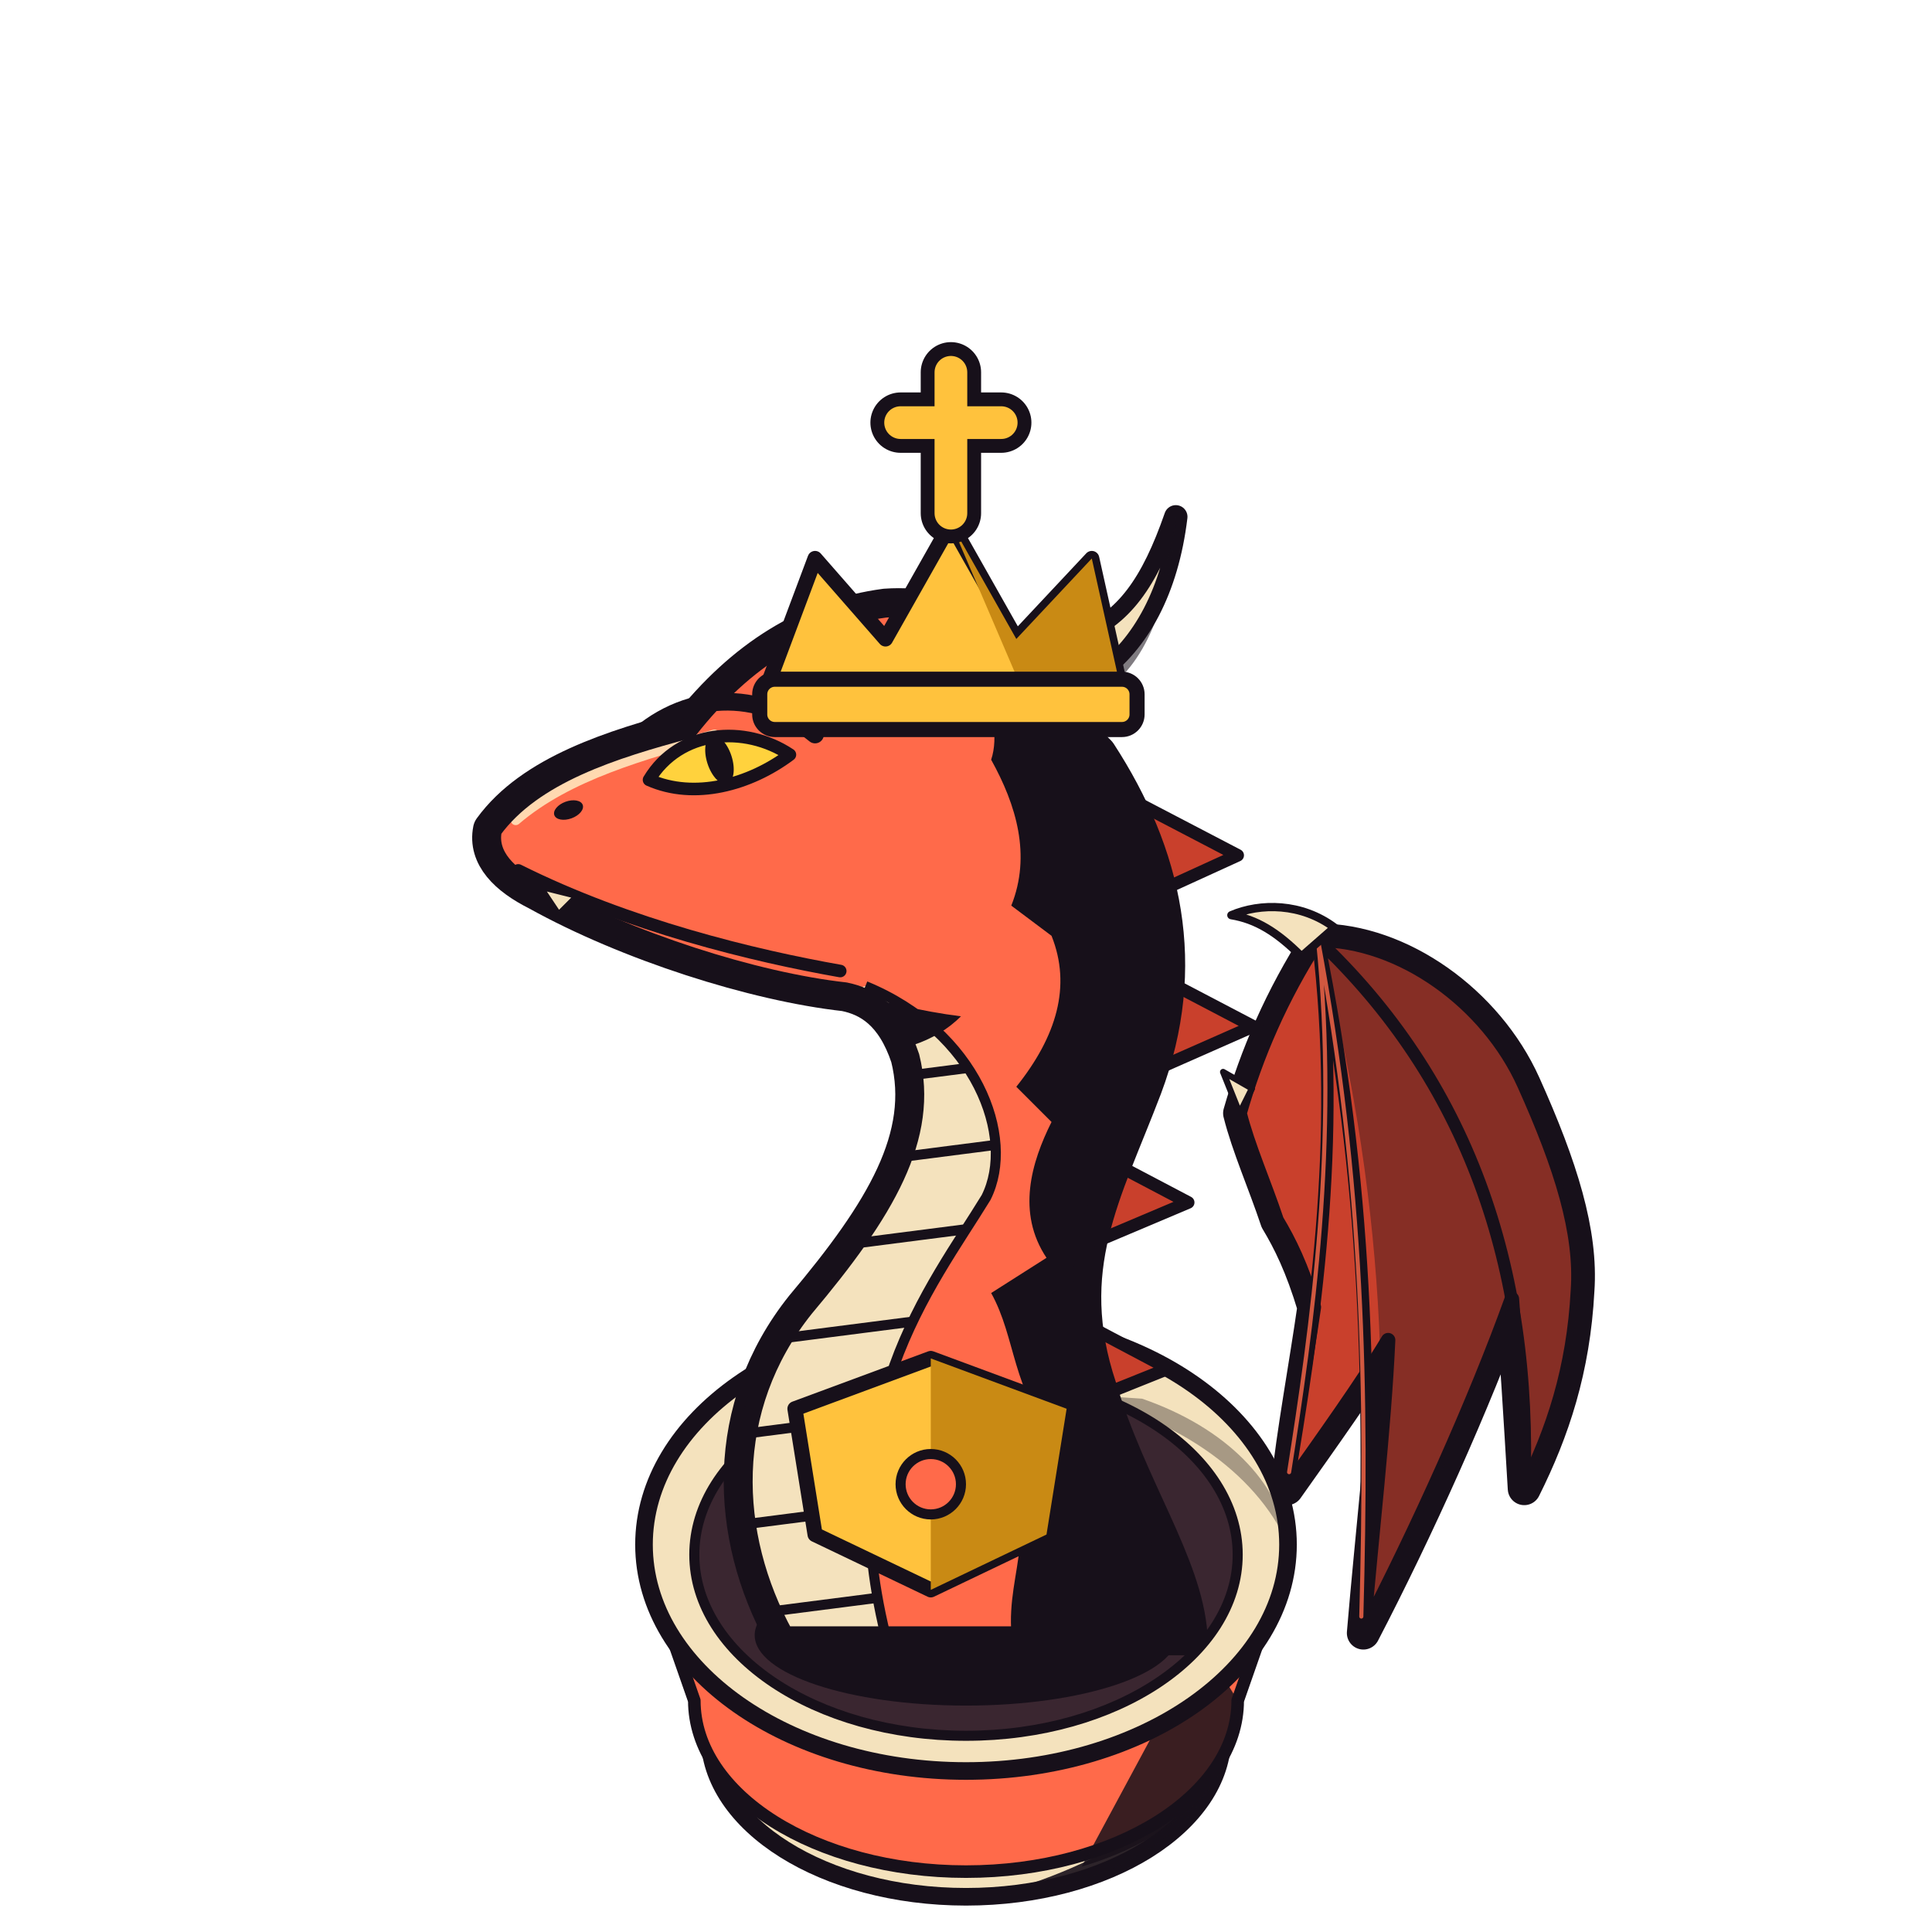
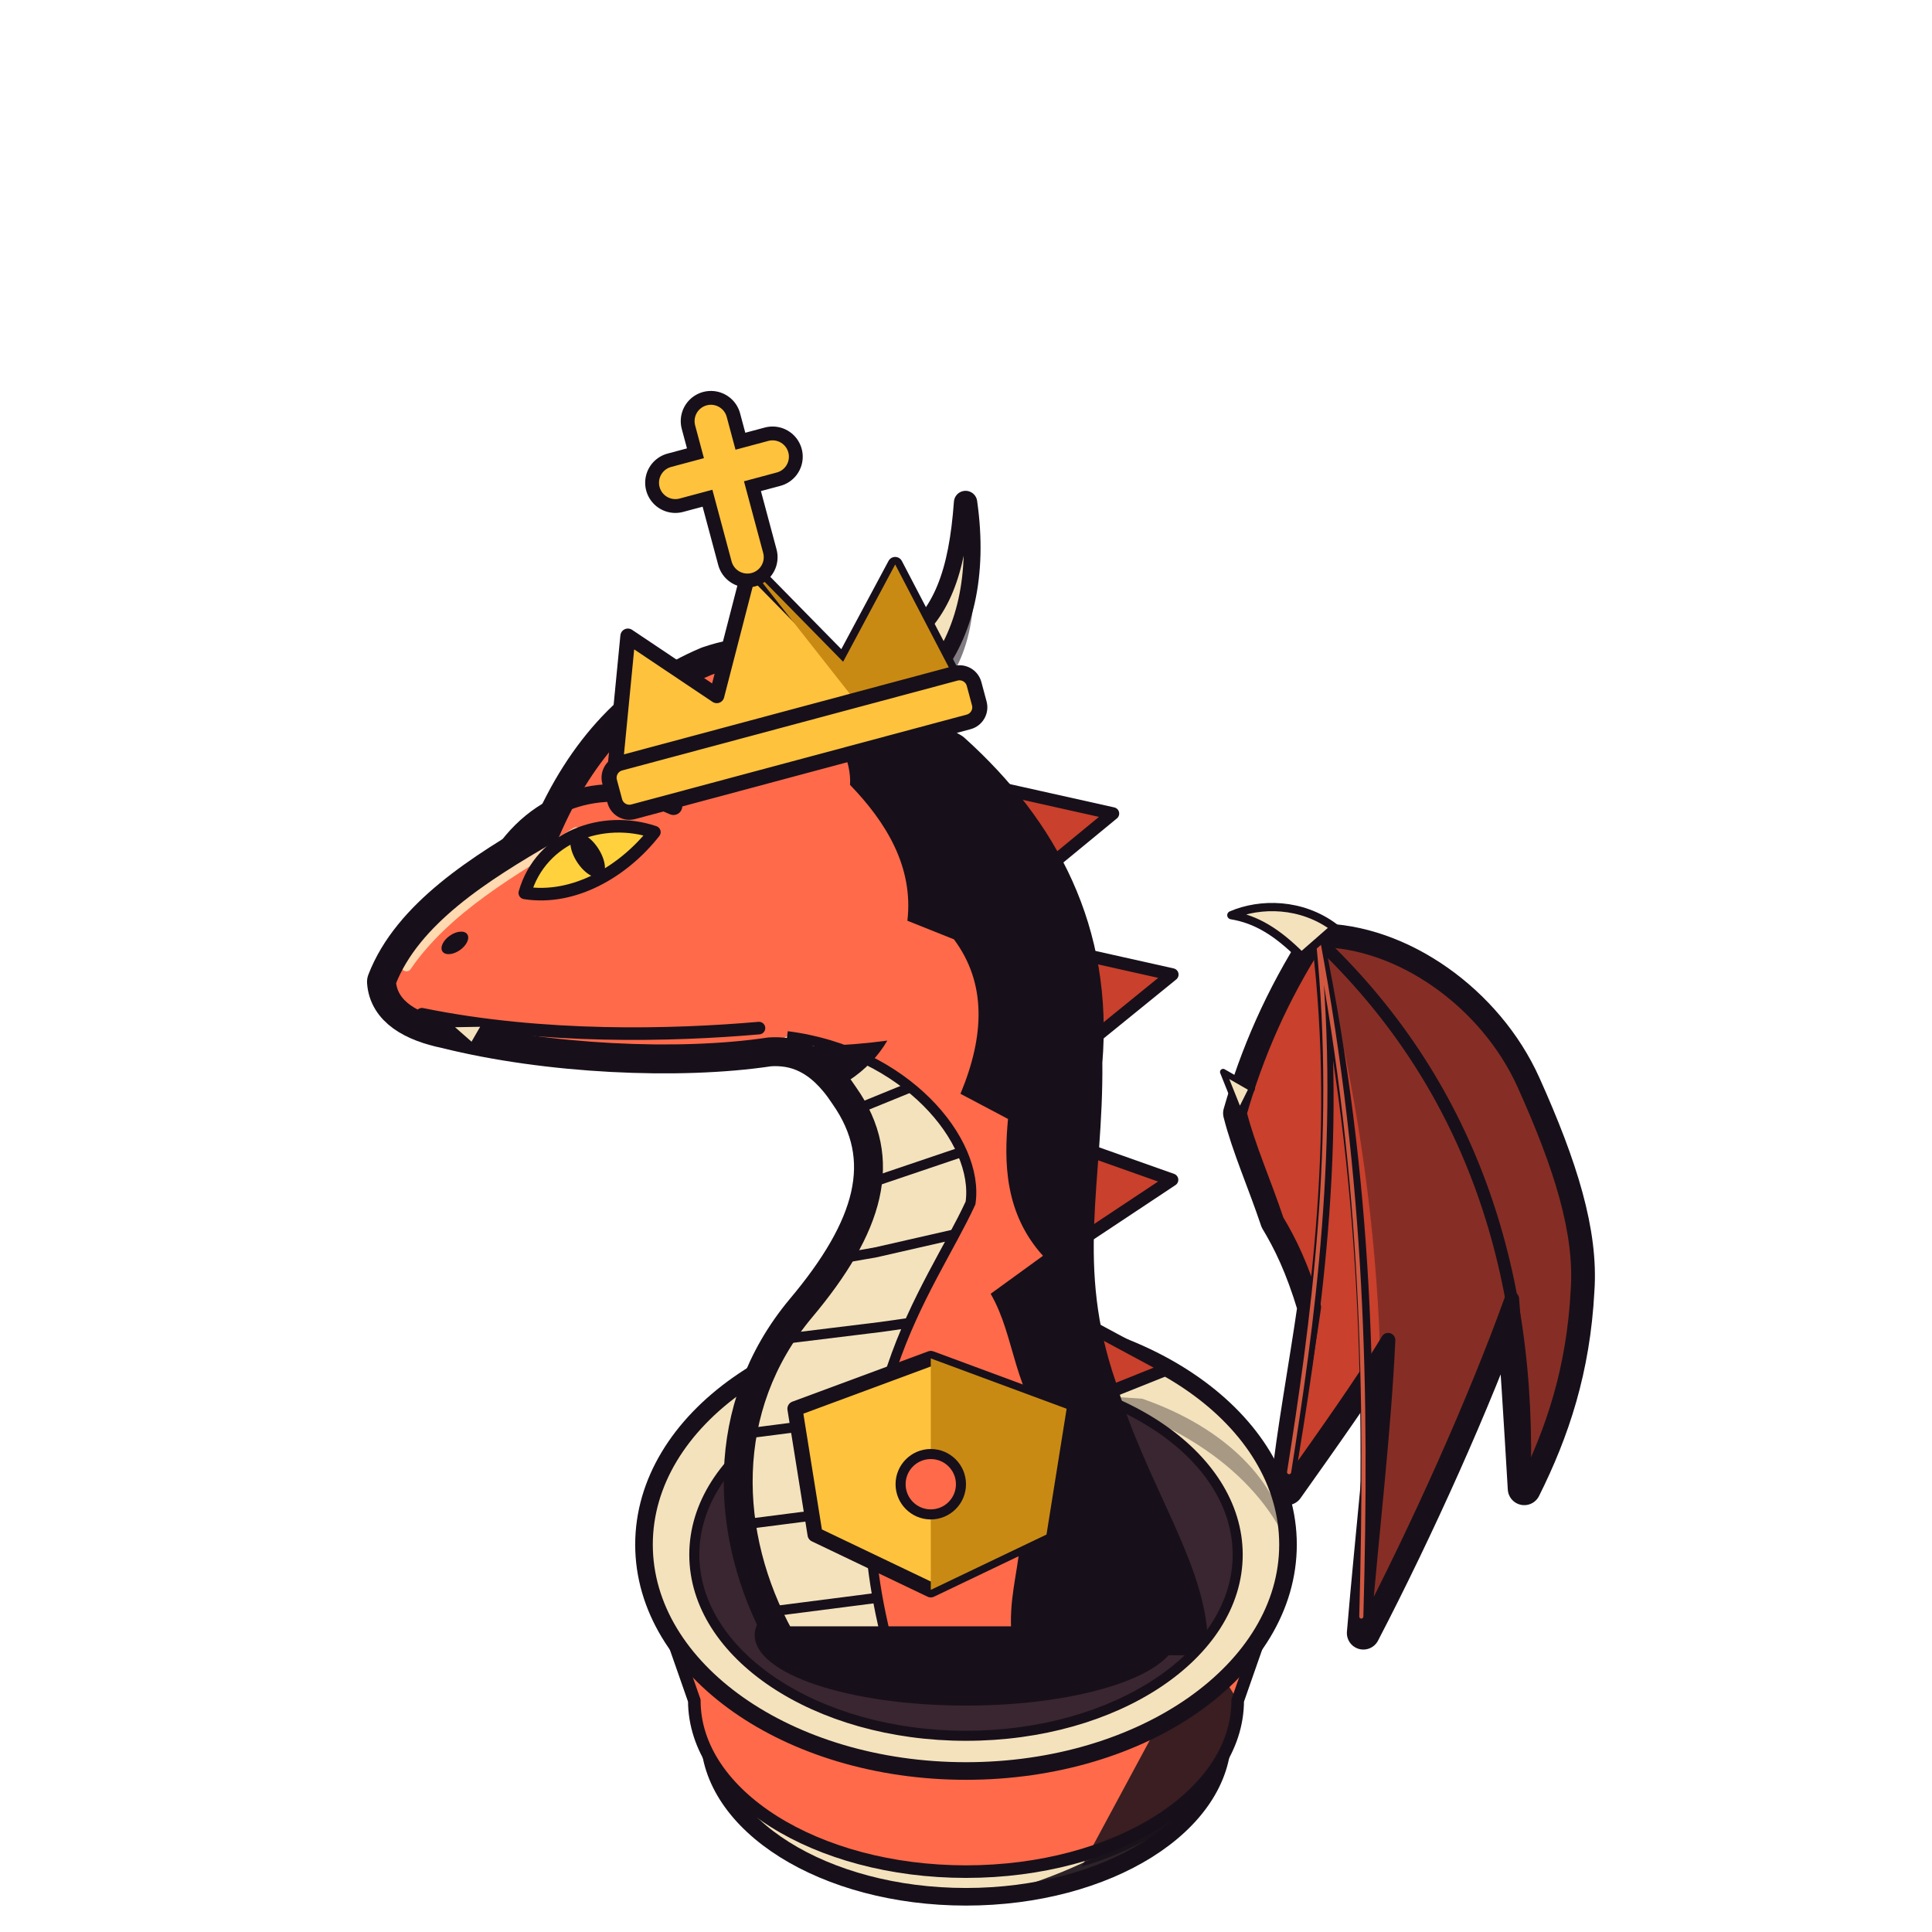
<svg xmlns="http://www.w3.org/2000/svg" viewBox="0 0 768 768" width="768" height="768">
  <path d="M256,614 L282,690 A102,64 0 0 0 486,690 L512,614 Z" fill="#f4e2bd" stroke="#17101a" stroke-width="7" stroke-linejoin="round" />
  <path d="M498,614 L486,690 A102,64 0 0 1 392,754 C440,742 478,716 486,690 Z" fill="#17101a" opacity=".9" />
  <path d="M262,636 L276,676 A108,68 0 0 0 492,676 L506,636 A128,90 0 0 1 262,636 Z" fill="#ff6a4a" stroke="#17101a" stroke-width="5" stroke-linejoin="round" />
  <path d="M470,640 L492,676 A108,68 0 0 1 430,742 L458,690 Z" fill="#17101a" opacity=".85" />
  <ellipse cx="384" cy="614" rx="128" ry="90" fill="#f4e2bd" stroke="#17101a" stroke-width="7" />
  <ellipse cx="384" cy="618" rx="108" ry="72" fill="#3a2630" stroke="#17101a" stroke-width="4" />
  <path d="M424,554 A128,90 0 0 1 512,614 A108,72 0 0 0 454,556 Z" fill="#17101a" opacity=".35" />
  <ellipse cx="384" cy="650" rx="84" ry="28" fill="#17101a" />
  <g transform="translate(478 618) scale(0.82) translate(-452 -560)">
    <path d="M508,262 C548,262 590,292 608,332 C626,372 636,404 634,432 C632,470 622,500 608,528 C606,494 604,462 602,436 C584,486 556,548 530,598 C534,550 540,500 542,456 C530,476 510,504 493,528 C496,500 502,468 506,440 C500,420 494,408 488,398 C482,380 474,362 470,346 C478,318 490,290 508,262 Z" fill="none" stroke="#17101a" stroke-width="16" stroke-linejoin="round" />
    <path d="M508,262 C548,262 590,292 608,332 C626,372 636,404 634,432 C632,470 622,500 608,528 C606,494 604,462 602,436 C584,486 556,548 530,598 C534,550 540,500 542,456 C530,476 510,504 493,528 C496,500 502,468 506,440 C500,420 494,408 488,398 C482,380 474,362 470,346 C478,318 490,290 508,262 Z" fill="#c9402c" stroke="#17101a" stroke-width="7" stroke-linejoin="round" />
    <path d="M508,262 C548,262 590,292 608,332 C626,372 636,404 634,432 C632,470 622,500 608,528 C606,494 604,462 602,436 C584,486 556,548 530,598 C546,500 540,380 508,262 Z" fill="#17101a" opacity=".38" />
    <path d="M508,262 C532,380 534,480 530,598 M508,262 C520,360 506,450 493,528 M508,262 C580,330 612,420 608,528" fill="none" stroke="#17101a" stroke-width="6" stroke-linecap="round" />
    <path d="M508,262 C530,380 532,480 529,590 M508,262 C518,360 505,450 494,520" fill="none" stroke="#ff6a4a" stroke-width="2" stroke-linecap="round" opacity=".8" />
    <path d="M470,346 L462,326 L476,334 Z" fill="#f4e2bd" stroke="#17101a" stroke-width="3" stroke-linejoin="round" />
    <path d="M500,270 C488,258 478,252 466,250 C480,244 500,244 516,256 Z" fill="#f4e2bd" stroke="#17101a" stroke-width="4" stroke-linejoin="round" />
  </g>
-   <path d="M446,316 L492,340 L446,361 Z" fill="#c9402c" stroke="#17101a" stroke-width="5" stroke-linejoin="round" />
-   <path d="M456,385.92 L498.16,408 L456,426.6 Z" fill="#c9402c" stroke="#17101a" stroke-width="5" stroke-linejoin="round" />
-   <path d="M434,457.84 L472.32,478 L434,494.2 Z" fill="#c9402c" stroke="#17101a" stroke-width="5" stroke-linejoin="round" />
-   <path d="M430,525.76 L464.48,544 L430,557.8 Z" fill="#c9402c" stroke="#17101a" stroke-width="5" stroke-linejoin="round" />
+   <path d="M391.8,312.1 L442.4,323.4 L403.4,355.5 Z" fill="#c9402c" stroke="#17101a" stroke-width="5" stroke-linejoin="round" />
+   <path d="M419.5,377.0 L466.0,387.4 L430.3,416.4 Z" fill="#c9402c" stroke="#17101a" stroke-width="5" stroke-linejoin="round" />
+   <path d="M421.0,453.1 L465.9,469.0 L431.7,491.7 Z" fill="#c9402c" stroke="#17101a" stroke-width="5" stroke-linejoin="round" />
+   <path d="M430.1,525.5 L464.5,544.0 L430.0,557.8 Z" fill="#c9402c" stroke="#17101a" stroke-width="5" stroke-linejoin="round" />
  <clipPath id="c6">
-     <path d="M196,330 C212,308 244,298 274,290 C296,262 322,246 352,242 C380,240 404,254 414,278 L436,300 C462,340 472,384 454,432 C438,474 420,504 436,552 C448,592 470,622 472,650 L312,650 C290,610 288,560 320,520 C352,482 370,452 362,420 C356,402 346,396 336,394 C300,390 250,374 214,354 C202,348 194,340 196,330 Z" />
+     <path d="M153.9,390.3 C163.7,364.9 192.0,347.0 218.9,331.5 C232.9,298.7 253.9,276.6 281.8,264.9 C308.3,255.8 335.2,263.1 351.0,283.7 L378.0,299.2 C413.4,331.1 434.5,371.0 430.2,422.2 C430.7,469.4 419.1,503.1 436.0,552.0 C448.0,592.0 470.0,622.0 472.0,650.0 L312.0,650.0 C290.0,610.0 288.0,560.0 320.0,521.6 C347.7,488.7 356.2,460.9 337.5,434.3 C327.1,418.4 315.9,415.2 305.7,415.9 C269.9,421.3 217.5,418.8 177.5,408.8 C164.4,406.1 154.6,400.5 153.9,390.3 Z" />
  </clipPath>
-   <path d="M196,330 C212,308 244,298 274,290 C296,262 322,246 352,242 C380,240 404,254 414,278 L436,300 C462,340 472,384 454,432 C438,474 420,504 436,552 C448,592 470,622 472,650 L312,650 C290,610 288,560 320,520 C352,482 370,452 362,420 C356,402 346,396 336,394 C300,390 250,374 214,354 C202,348 194,340 196,330 Z" fill="none" stroke="#17101a" stroke-width="16" stroke-linejoin="round" />
-   <path d="M196,330 C212,308 244,298 274,290 C296,262 322,246 352,242 C380,240 404,254 414,278 L436,300 C462,340 472,384 454,432 C438,474 420,504 436,552 C448,592 470,622 472,650 L312,650 C290,610 288,560 320,520 C352,482 370,452 362,420 C356,402 346,396 336,394 C300,390 250,374 214,354 C202,348 194,340 196,330 Z" fill="#ff6a4a" />
+   <path d="M153.9,390.3 C163.7,364.9 192.0,347.0 218.9,331.5 C232.9,298.7 253.9,276.6 281.8,264.9 C308.3,255.8 335.2,263.1 351.0,283.7 L378.0,299.2 C413.4,331.1 434.5,371.0 430.2,422.2 C430.7,469.4 419.1,503.1 436.0,552.0 C448.0,592.0 470.0,622.0 472.0,650.0 L312.0,650.0 C290.0,610.0 288.0,560.0 320.0,521.6 C347.7,488.7 356.2,460.9 337.5,434.3 C327.1,418.4 315.9,415.2 305.7,415.9 C269.9,421.3 217.5,418.8 177.5,408.8 C164.4,406.1 154.6,400.5 153.9,390.3 Z" fill="none" stroke="#17101a" stroke-width="16" stroke-linejoin="round" />
+   <path d="M153.9,390.3 C163.7,364.9 192.0,347.0 218.9,331.5 C232.9,298.7 253.9,276.6 281.8,264.9 C308.3,255.8 335.2,263.1 351.0,283.7 L378.0,299.2 C413.4,331.1 434.5,371.0 430.2,422.2 C430.7,469.4 419.1,503.1 436.0,552.0 C448.0,592.0 470.0,622.0 472.0,650.0 L312.0,650.0 C290.0,610.0 288.0,560.0 320.0,521.6 C347.7,488.7 356.2,460.9 337.5,434.3 C327.1,418.4 315.9,415.2 305.7,415.9 C269.9,421.3 217.5,418.8 177.5,408.8 C164.4,406.1 154.6,400.5 153.9,390.3 Z" fill="#ff6a4a" />
  <g clip-path="url(#c6)">
    <clipPath id="c6b">
-       <path d="M312,650 C290,610 288,560 320,520 C352,482 370,452 362,420 C356,402 346,396 336,394 L344,392 C388,410 404,452 392,476 C370,512 330,560 352,650 Z" />
+       <path d="M312.0,650.0 C290.0,610.0 288.0,560.0 320.0,521.6 C347.7,488.7 356.2,460.9 337.5,434.3 C327.1,418.4 315.9,415.2 305.7,415.9 L312.9,411.9 C360.1,417.9 389.4,453.6 385.8,478.2 C369.7,513.2 330.0,560.0 352.0,650.0 Z" />
    </clipPath>
-     <path d="M312,650 C290,610 288,560 320,520 C352,482 370,452 362,420 C356,402 346,396 336,394 L344,392 C388,410 404,452 392,476 C370,512 330,560 352,650 Z" fill="#f4e2bd" />
+     <path d="M312.0,650.0 C290.0,610.0 288.0,560.0 320.0,521.6 C347.7,488.7 356.2,460.9 337.5,434.3 C327.1,418.4 315.9,415.2 305.7,415.9 L312.9,411.9 C360.1,417.9 389.4,453.6 385.8,478.2 C369.7,513.2 330.0,560.0 352.0,650.0 Z" fill="#f4e2bd" />
    <g clip-path="url(#c6b)" stroke="#17101a" stroke-width="4">
-       <path d="M280,438 L420,420" />
-       <path d="M280,470 L420,452" />
-       <path d="M280,502 L420,484" />
-       <path d="M280,536 L420,518" />
-       <path d="M280,572 L420,554" />
-       <path d="M280,608 L420,590" />
-       <path d="M280,644 L420,626" />
+       <path d="M263.8,470.7 L328.6,445.8 L393.6,419.3" />
+       <path d="M273.5,490.8 L339.8,472.3 L405.1,450.2" />
+       <path d="M279.1,509.7 L347.8,497.9 L415.7,482.4" />
+       <path d="M280.0,536.1 L350.1,527.5 L419.9,517.6" />
+       <path d="M280.0,572.0 L350.0,563.0 L420.0,554.0" />
+       <path d="M280.0,608.0 L350.0,599.0 L420.0,590.0" />
+       <path d="M280.0,644.0 L350.0,635.0 L420.0,626.0" />
    </g>
-     <path d="M344,392 C388,410 404,452 392,476 C370,512 330,560 352,650" fill="none" stroke="#17101a" stroke-width="4" />
-     <path d="M372,232 L480,232 L480,660 L404,660 C396,632 414,612 400,592 L420,574 C402,552 404,532 394,514 L416,500 C404,482 410,462 418,446 L404,432 C420,412 426,392 418,372 L402,360 C410,340 404,320 394,302 C400,284 384,256 372,232 Z" fill="#17101a" />
-     <path d="M336,394 C300,390 250,374 214,354 C230,374 290,402 336,418 C356,420 372,414 382,404 C366,402 350,398 336,394 Z" fill="#17101a" />
-     <path d="M205,326 C226,308 256,300 284,292" fill="none" stroke="#ffd9b0" stroke-width="4" stroke-linecap="round" />
+     <path d="M312.9,411.9 C360.1,417.9 389.4,453.6 385.8,478.2 C369.7,513.2 330.0,560.0 352.0,650.0" fill="none" stroke="#17101a" stroke-width="4" />
+     <path d="M298.6,250.1 L441.5,211.8 L464.3,296.8 L485.0,374.1 L513.8,465.2 L520.0,560.0 L520.0,660.0 L404.0,660.0 C396.0,632.0 414.0,612.0 400.0,592.0 L420.0,574.0 C402.0,552.0 404.0,532.0 393.8,514.3 L414.6,499.2 C399.3,482.3 399.1,461.9 400.7,444.8 L381.8,434.8 C391.5,411.5 392.1,390.7 379.2,373.4 L360.7,366.0 C363.2,344.6 352.2,326.8 337.9,312.0 C339.1,293.1 316.4,270.2 298.6,250.1 Z" fill="#17101a" />
+     <g transform="rotate(-15 404 520)">
+       <path d="M336,394 C300,390 250,374 214,354 C230,374 290,402 336,418 C356,420 372,414 382,404 C366,402 350,398 336,394 Z" fill="#17101a" />
+       <path d="M205,326 C226,308 256,300 284,292" fill="none" stroke="#ffd9b0" stroke-width="4" stroke-linecap="round" />
+     </g>
  </g>
-   <path d="M196,330 C212,308 244,298 274,290 C296,262 322,246 352,242 C380,240 404,254 414,278 L436,300 C462,340 472,384 454,432 C438,474 420,504 436,552 C448,592 470,622 472,650 L312,650 C290,610 288,560 320,520 C352,482 370,452 362,420 C356,402 346,396 336,394 C300,390 250,374 214,354 C202,348 194,340 196,330 Z" fill="none" stroke="#17101a" stroke-width="7" stroke-linejoin="round" />
-   <g transform="translate(284,304) scale(1)">
-     <path d="M-26,6 C-14,-14 12,-16 30,-4 C14,8 -8,14 -26,6 Z" fill="#ffd23d" stroke="#17101a" stroke-width="5" stroke-linejoin="round" />
-     <ellipse cx="2" cy="-2" rx="5" ry="10" transform="rotate(-18 2 -2)" fill="#17101a" />
-     <path d="M-34,-8 C-12,-30 18,-30 40,-12" fill="none" stroke="#17101a" stroke-width="7" stroke-linecap="round" />
+   <path d="M153.9,390.3 C163.7,364.9 192.0,347.0 218.9,331.5 C232.9,298.7 253.9,276.6 281.8,264.9 C308.3,255.8 335.2,263.1 351.0,283.7 L378.0,299.2 C413.4,331.1 434.5,371.0 430.2,422.2 C430.7,469.4 419.1,503.1 436.0,552.0 C448.0,592.0 470.0,622.0 472.0,650.0 L312.0,650.0 C290.0,610.0 288.0,560.0 320.0,521.6 C347.7,488.7 356.2,460.9 337.5,434.3 C327.1,418.4 315.9,415.2 305.7,415.9 C269.9,421.3 217.5,418.8 177.5,408.8 C164.4,406.1 154.6,400.5 153.9,390.3 Z" fill="none" stroke="#17101a" stroke-width="7" stroke-linejoin="round" />
+   <g transform="rotate(-15 404 520)">
+     <g transform="translate(284,304) scale(1)">
+       <path d="M-26,6 C-14,-14 12,-16 30,-4 C14,8 -8,14 -26,6 Z" fill="#ffd23d" stroke="#17101a" stroke-width="5" stroke-linejoin="round" />
+       <ellipse cx="2" cy="-2" rx="5" ry="10" transform="rotate(-18 2 -2)" fill="#17101a" />
+       <path d="M-34,-8 C-12,-30 18,-30 40,-12" fill="none" stroke="#17101a" stroke-width="7" stroke-linecap="round" />
+     </g>
+     <ellipse cx="226" cy="322" rx="6" ry="3.5" fill="#17101a" transform="rotate(-20 226 322)" />
+     <path d="M206,346 C250,368 300,380 334,386" fill="none" stroke="#17101a" stroke-width="5" stroke-linecap="round" />
+     <path d="M214,352 L222,364 L230,356 Z" fill="#f4e2bd" stroke="#17101a" stroke-width="3" stroke-linejoin="round" />
  </g>
-   <ellipse cx="226" cy="322" rx="6" ry="3.5" fill="#17101a" transform="rotate(-20 226 322)" />
-   <path d="M206,346 C250,368 300,380 334,386" fill="none" stroke="#17101a" stroke-width="5" stroke-linecap="round" />
-   <path d="M214,352 L222,364 L230,356 Z" fill="#f4e2bd" stroke="#17101a" stroke-width="3" stroke-linejoin="round" />
-   <g transform="translate(392 282) scale(0.58) translate(-392 -282)">
-     <path d="M362,266 C392,246 428,244 456,234 C488,222 506,196 522,150 C516,200 496,236 468,256 C442,274 420,286 404,294 Z" fill="none" stroke="#17101a" stroke-width="16" stroke-linejoin="round" />
-     <path d="M362,266 C392,246 428,244 456,234 C488,222 506,196 522,150 C516,200 496,236 468,256 C442,274 420,286 404,294 Z" fill="#f4e2bd" stroke="#17101a" stroke-width="7" stroke-linejoin="round" />
-     <path d="M468,256 C496,236 516,200 522,150 C518,212 500,252 472,270 C448,284 424,292 404,294 C428,282 448,270 468,256 Z" fill="#17101a" opacity=".55" />
-   </g>
-   <g transform="translate(6 8)">
-     <path d="M300,262 L318,214 L346,246 L372,200 L398,246 L428,214 L440,268 Z" fill="#ffc23d" stroke="#17101a" stroke-width="6" stroke-linejoin="round" />
-     <path d="M372,200 L398,246 L428,214 L440,268 L402,270 Z" fill="#c98a14" />
-     <rect x="296" y="262" width="150" height="20" rx="6" fill="#ffc23d" stroke="#17101a" stroke-width="6" />
-     <path d="M372,196 L372,140 M352,160 L392,160" stroke="#17101a" stroke-width="24" stroke-linecap="round" />
-     <path d="M372,196 L372,140 M352,160 L392,160" stroke="#ffc23d" stroke-width="13" stroke-linecap="round" />
+   <g transform="rotate(-15 404 520)">
+     <g transform="translate(392 282) scale(0.58) translate(-392 -282)">
+       <path d="M362,266 C392,246 428,244 456,234 C488,222 506,196 522,150 C516,200 496,236 468,256 C442,274 420,286 404,294 Z" fill="none" stroke="#17101a" stroke-width="16" stroke-linejoin="round" />
+       <path d="M362,266 C392,246 428,244 456,234 C488,222 506,196 522,150 C516,200 496,236 468,256 C442,274 420,286 404,294 Z" fill="#f4e2bd" stroke="#17101a" stroke-width="7" stroke-linejoin="round" />
+       <path d="M468,256 C496,236 516,200 522,150 C518,212 500,252 472,270 C448,284 424,292 404,294 C428,282 448,270 468,256 Z" fill="#17101a" opacity=".55" />
+     </g>
+     <g transform="translate(6 8)">
+       <path d="M300,262 L318,214 L346,246 L372,200 L398,246 L428,214 L440,268 Z" fill="#ffc23d" stroke="#17101a" stroke-width="6" stroke-linejoin="round" />
+       <path d="M372,200 L398,246 L428,214 L440,268 L402,270 Z" fill="#c98a14" />
+       <rect x="296" y="262" width="150" height="20" rx="6" fill="#ffc23d" stroke="#17101a" stroke-width="6" />
+       <path d="M372,196 L372,140 M352,160 L392,160" stroke="#17101a" stroke-width="24" stroke-linecap="round" />
+       <path d="M372,196 L372,140 M352,160 L392,160" stroke="#ffc23d" stroke-width="13" stroke-linecap="round" />
+     </g>
  </g>
  <path d="M330,560 L384,540 L438,560 L430,610 L384,632 L338,610 Z" fill="#ffc23d" stroke="#17101a" stroke-width="6" stroke-linejoin="round" transform="translate(-14 0)" />
  <path d="M384,540 L438,560 L430,610 L384,632 Z" fill="#c98a14" transform="translate(-14 0)" />
  <circle cx="370" cy="590" r="12" fill="#ff6a4a" stroke="#17101a" stroke-width="4" />
</svg>
